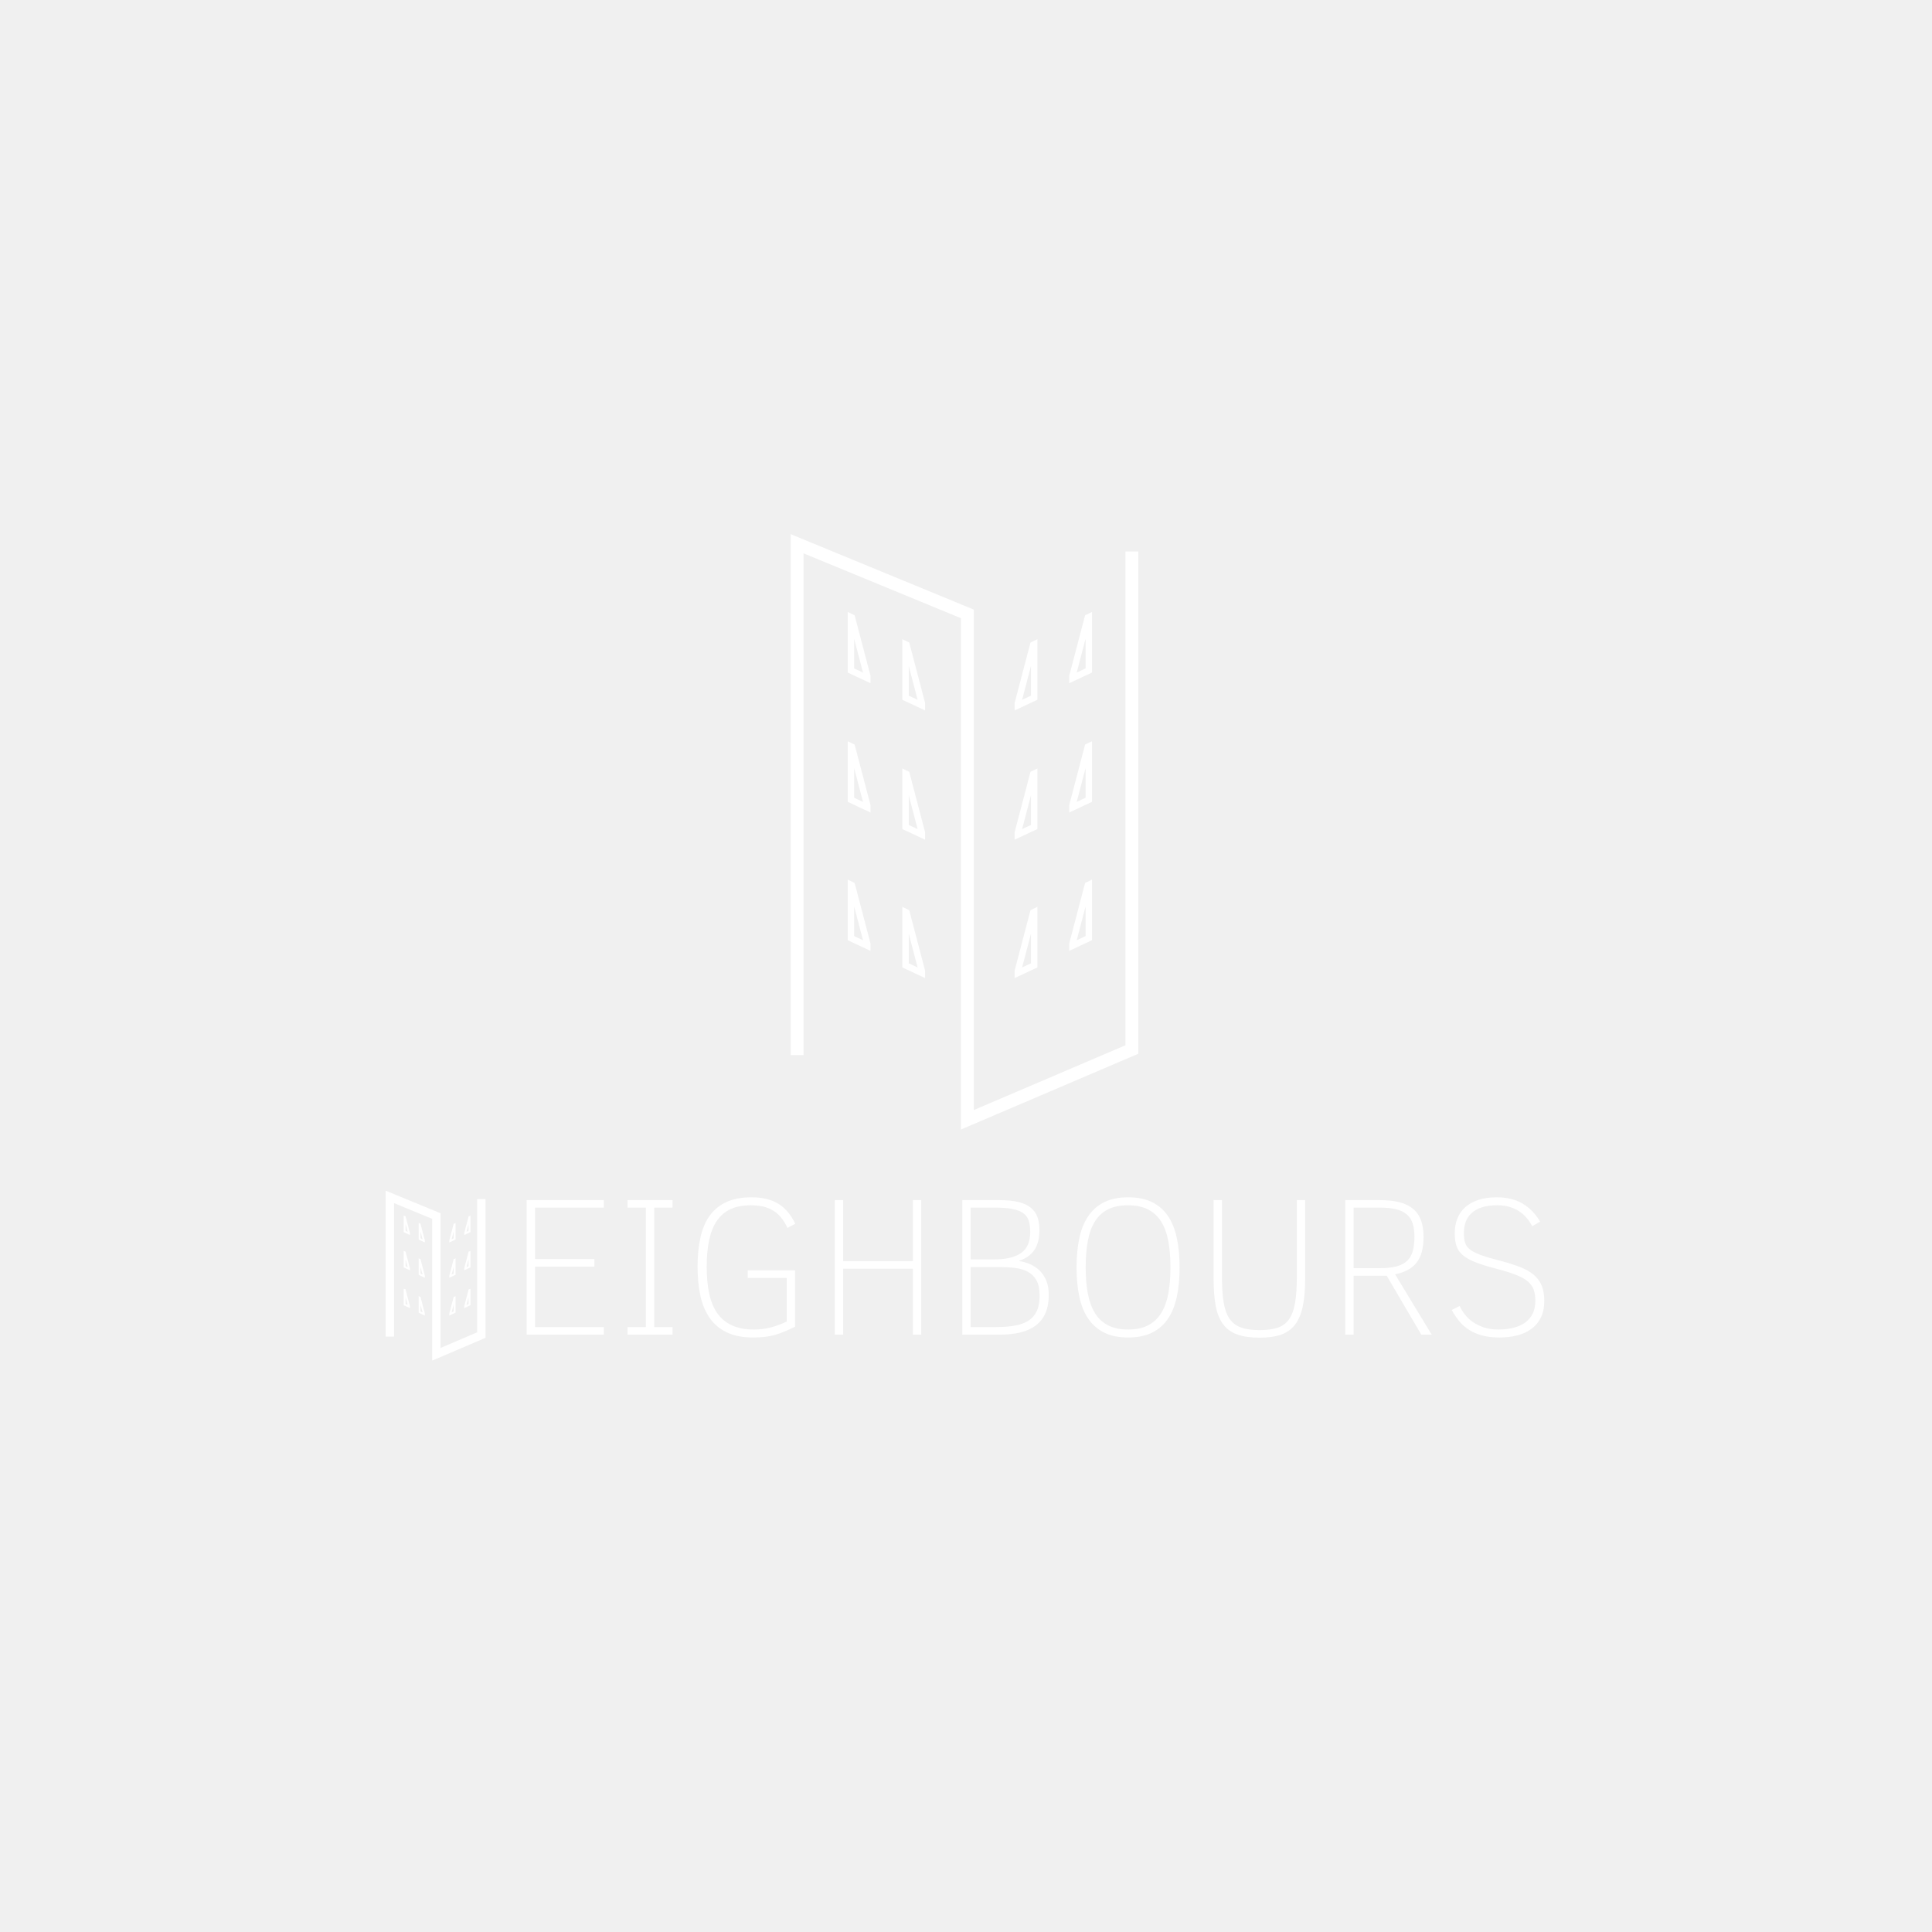
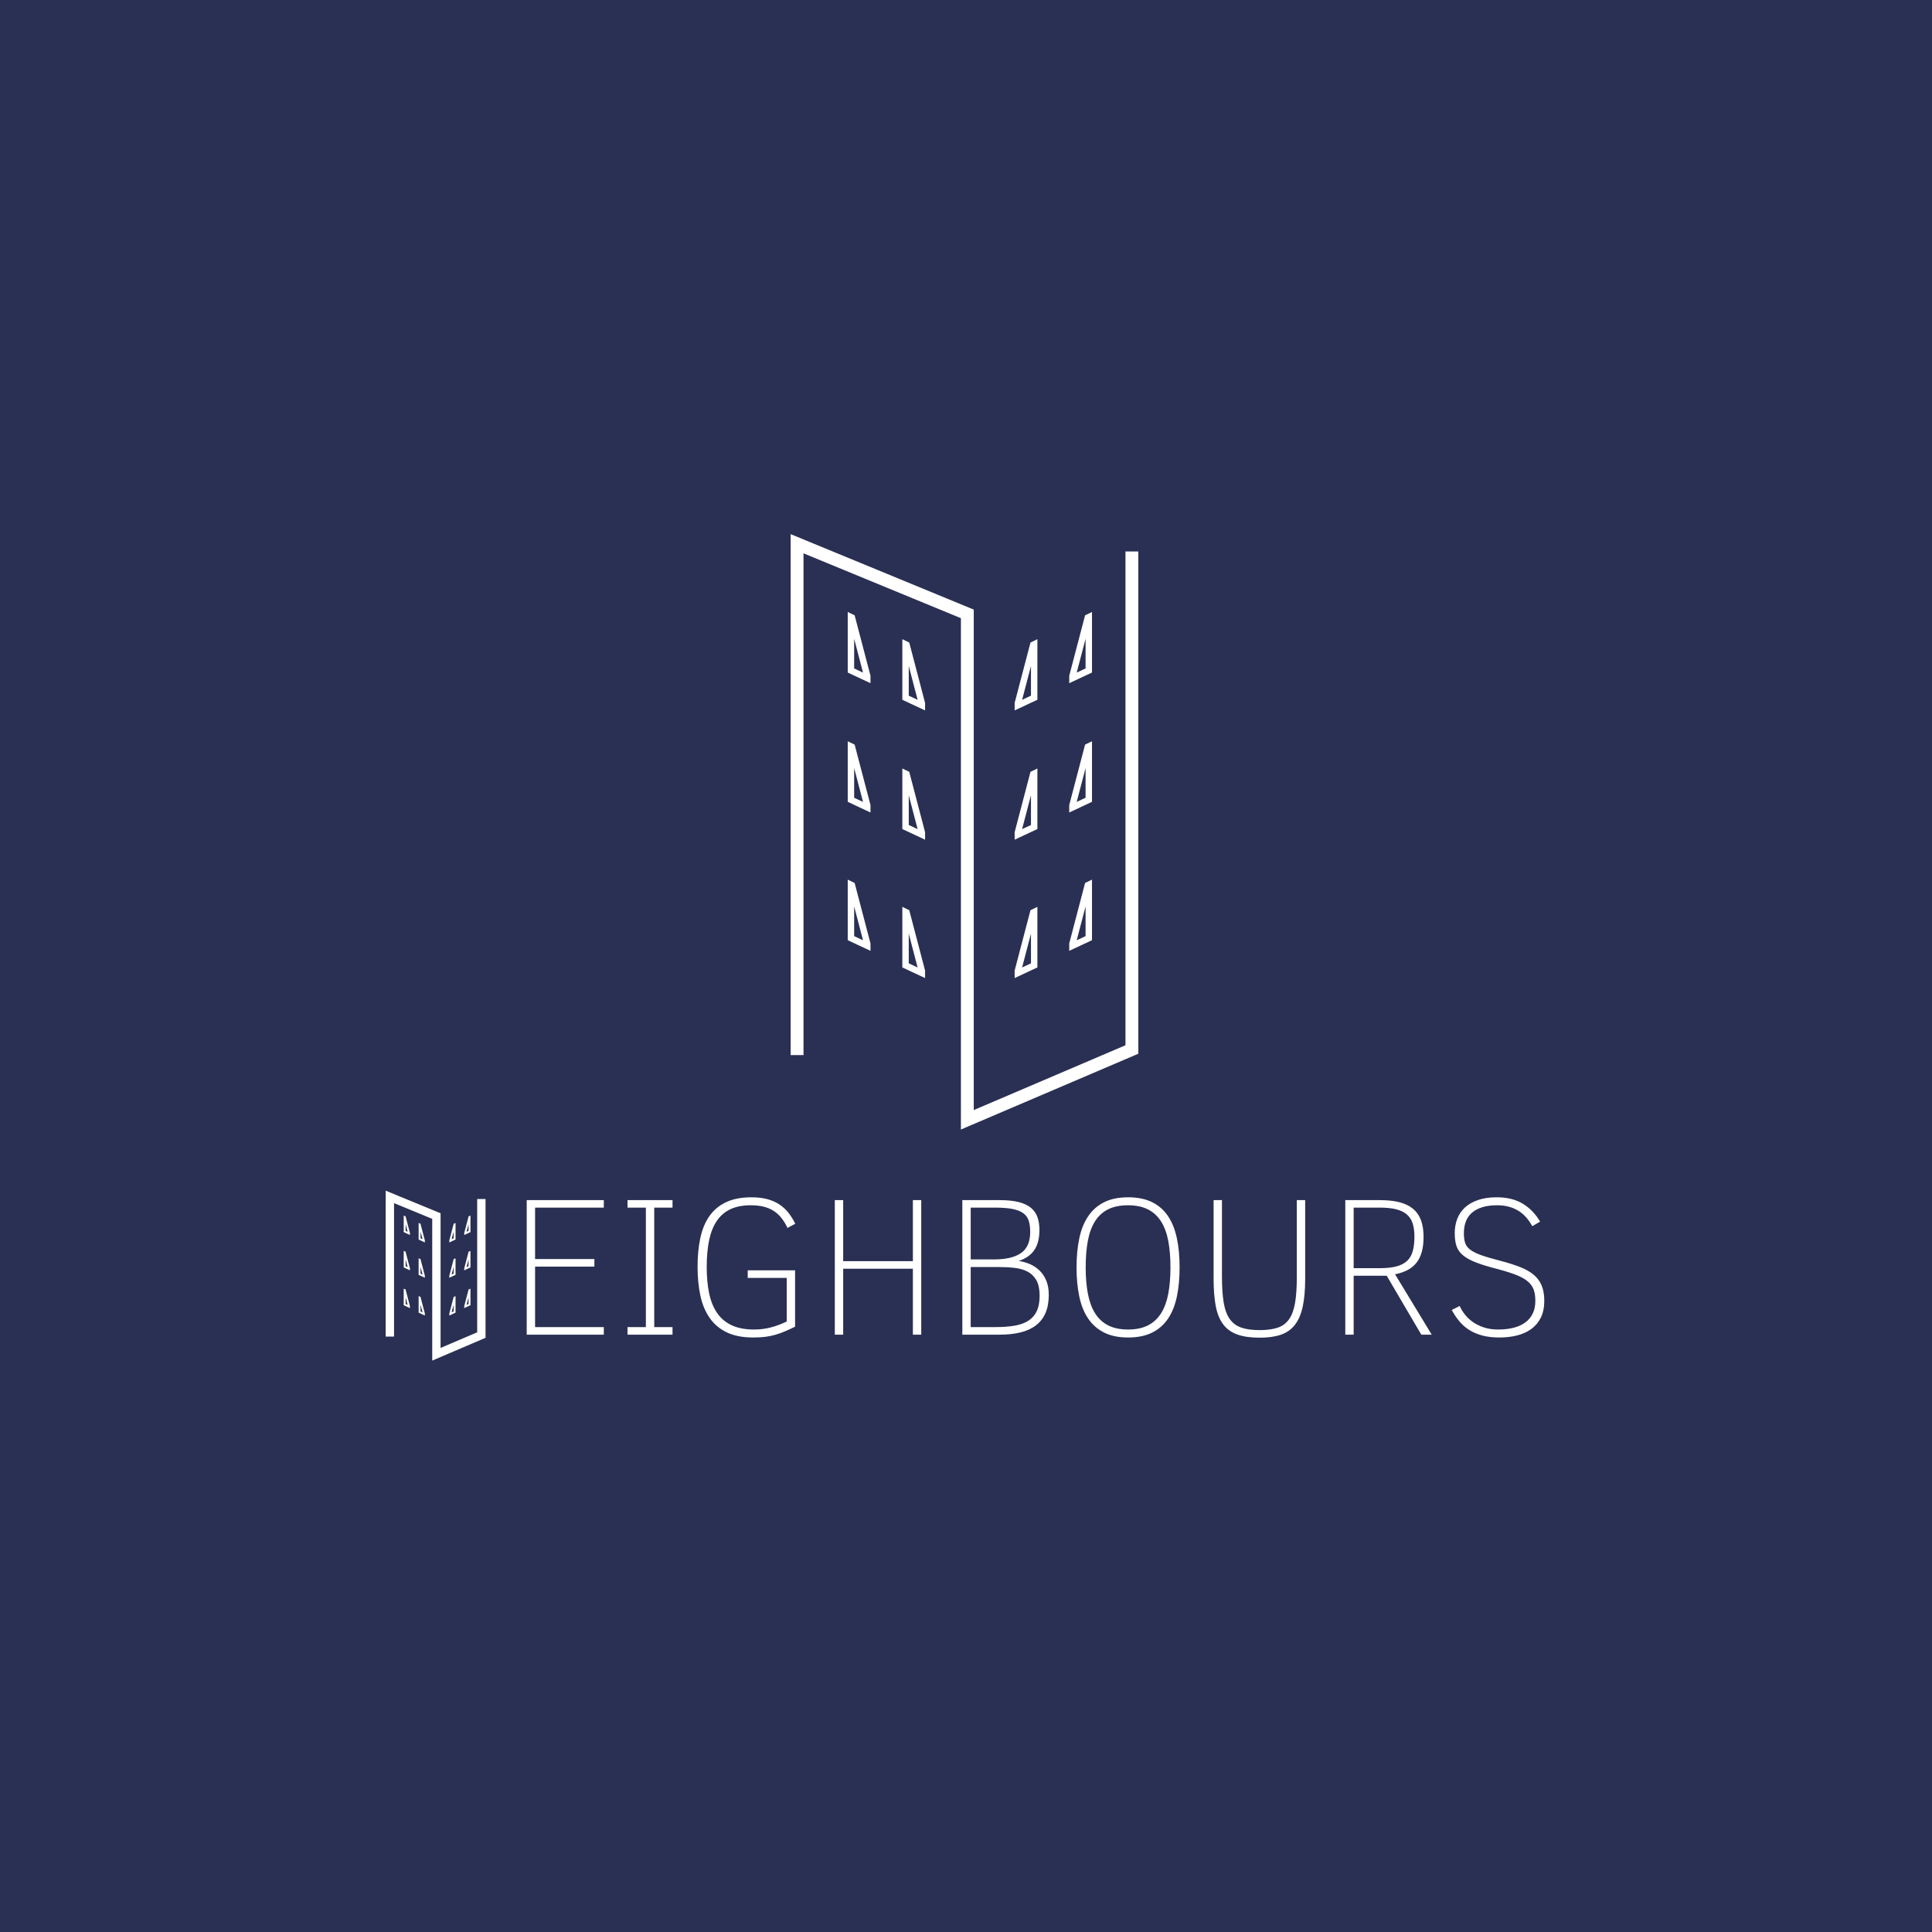
<svg xmlns="http://www.w3.org/2000/svg" width="3008" height="3008" style="background:#2a3053" viewBox="0 0 3008 3008">
-   <g fill="none" fill-rule="evenodd" transform="translate(392 846)">
-     <g transform="translate(0 898)">
-       <path fill="#FFF" d="M428.061,334 L428.061,124.508 L548.095,124.508 L548.095,136.163 L441.078,136.163 L441.078,216.236 L533.412,216.236 L533.412,228.043 L441.078,228.043 L441.078,322.193 L548.095,322.193 L548.095,334 L428.061,334 Z M655.064,334 L584.981,334 L584.981,322.193 L613.589,322.193 L613.589,136.163 L584.981,136.163 L584.981,124.508 L655.064,124.508 L655.064,136.163 L626.607,136.163 L626.607,322.193 L655.064,322.193 L655.064,334 Z M834.084,167.799 C831.157,161.643 827.903,156.345 824.321,151.905 C820.738,147.465 816.626,143.807 811.984,140.931 C807.342,138.055 802.145,135.936 796.393,134.574 C790.641,133.211 784.133,132.53 776.867,132.53 C764.556,132.53 754.061,134.548 745.383,138.585 C736.704,142.621 729.615,148.676 724.116,156.749 C718.616,164.822 714.605,174.863 712.082,186.871 C709.559,198.88 708.298,212.805 708.298,228.648 C708.298,244.088 709.584,257.862 712.158,269.972 C714.731,282.081 718.919,292.273 724.721,300.548 C730.524,308.823 738.117,315.13 747.502,319.469 C756.887,323.808 768.39,325.978 782.014,325.978 C786.454,325.978 790.742,325.725 794.88,325.221 C799.017,324.716 803.129,323.959 807.216,322.95 C811.303,321.941 815.466,320.654 819.704,319.09 C823.942,317.526 828.332,315.685 832.873,313.565 L832.873,245.602 L772.175,245.602 L772.175,233.795 L845.891,233.795 L845.891,321.588 C840.038,324.413 834.689,326.861 829.846,328.929 C825.002,330.998 820.133,332.739 815.239,334.151 C810.344,335.564 805.173,336.624 799.724,337.33 C794.274,338.036 787.967,338.39 780.803,338.39 C764.253,338.39 750.428,335.69 739.328,330.292 C728.228,324.893 719.322,317.299 712.612,307.511 C705.901,297.722 701.133,286.092 698.308,272.621 C695.482,259.149 694.069,244.29 694.069,228.043 C694.069,211.392 695.532,196.382 698.459,183.011 C701.385,169.64 706.153,158.313 712.763,149.029 C719.373,139.745 728.026,132.606 738.723,127.611 C749.419,122.616 762.538,120.118 778.078,120.118 C787.059,120.118 795.056,121.026 802.07,122.843 C809.083,124.659 815.314,127.308 820.764,130.79 C826.213,134.271 831.006,138.585 835.143,143.731 C839.281,148.878 842.964,154.731 846.193,161.29 L834.084,167.799 Z M1029.3,334 L1029.3,231.373 L920.77,231.373 L920.77,334 L907.752,334 L907.752,124.508 L920.77,124.508 L920.77,219.566 L1029.3,219.566 L1029.3,124.508 L1042.318,124.508 L1042.318,334 L1029.3,334 Z M1240.864,271.939 C1240.864,282.838 1239.199,292.197 1235.869,300.018 C1232.539,307.839 1227.619,314.272 1221.11,319.317 C1214.602,324.363 1206.579,328.071 1197.043,330.443 C1187.507,332.814 1176.482,334 1163.969,334 L1106.298,334 L1106.298,124.508 L1164.272,124.508 C1175.978,124.508 1185.791,125.492 1193.713,127.459 C1201.634,129.427 1208.017,132.379 1212.861,136.314 C1217.705,140.25 1221.161,145.119 1223.229,150.921 C1225.298,156.724 1226.333,163.409 1226.333,170.978 C1226.333,183.692 1223.785,193.96 1218.688,201.781 C1213.592,209.601 1205.393,215.429 1194.091,219.264 C1200.449,220.172 1206.453,221.887 1212.104,224.41 C1217.755,226.933 1222.725,230.339 1227.014,234.627 C1231.302,238.916 1234.683,244.138 1237.155,250.294 C1239.628,256.45 1240.864,263.665 1240.864,271.939 Z M1211.953,174.005 C1211.953,167.244 1211.196,161.467 1209.682,156.673 C1208.168,151.88 1205.368,147.97 1201.281,144.942 C1197.194,141.915 1191.569,139.695 1184.404,138.282 C1177.239,136.869 1167.955,136.163 1156.552,136.163 L1119.316,136.163 L1119.316,216.842 L1155.341,216.842 C1174.212,216.842 1188.365,213.512 1197.8,206.852 C1207.235,200.191 1211.953,189.243 1211.953,174.005 Z M1226.635,273.302 C1226.635,263.311 1224.995,255.365 1221.716,249.461 C1218.436,243.558 1213.92,239.068 1208.168,235.99 C1202.416,232.912 1195.58,230.919 1187.658,230.011 C1179.737,229.103 1171.134,228.648 1161.85,228.648 L1119.316,228.648 L1119.316,322.193 L1157.46,322.193 C1168.964,322.193 1179.03,321.462 1187.658,319.999 C1196.286,318.535 1203.476,315.937 1209.228,312.203 C1214.98,308.469 1219.319,303.449 1222.246,297.142 C1225.172,290.835 1226.635,282.888 1226.635,273.302 Z M1444.556,229.254 C1444.556,246.005 1443.144,261.117 1440.318,274.588 C1437.493,288.06 1432.926,299.513 1426.619,308.949 C1420.312,318.384 1412.063,325.65 1401.871,330.746 C1391.679,335.842 1379.166,338.39 1364.332,338.39 C1349.599,338.39 1337.136,335.816 1326.944,330.67 C1316.752,325.523 1308.477,318.233 1302.12,308.797 C1295.762,299.362 1291.171,287.909 1288.345,274.437 C1285.52,260.965 1284.107,245.904 1284.107,229.254 C1284.107,212.704 1285.52,197.694 1288.345,184.222 C1291.171,170.75 1295.762,159.272 1302.12,149.786 C1308.477,140.3 1316.752,132.984 1326.944,127.838 C1337.136,122.691 1349.599,120.118 1364.332,120.118 C1379.166,120.118 1391.679,122.666 1401.871,127.762 C1412.063,132.858 1420.312,140.124 1426.619,149.559 C1432.926,158.994 1437.493,170.448 1440.318,183.919 C1443.144,197.391 1444.556,212.503 1444.556,229.254 Z M1430.328,229.254 C1430.328,213.814 1429.193,200.091 1426.922,188.082 C1424.652,176.074 1420.918,165.957 1415.721,157.733 C1410.524,149.509 1403.713,143.252 1395.286,138.963 C1386.86,134.675 1376.542,132.53 1364.332,132.53 C1352.021,132.53 1341.677,134.624 1333.302,138.812 C1324.926,143 1318.14,149.181 1312.943,157.354 C1307.746,165.528 1304.012,175.645 1301.741,187.704 C1299.471,199.763 1298.336,213.613 1298.336,229.254 C1298.336,244.492 1299.471,258.115 1301.741,270.123 C1304.012,282.132 1307.72,292.273 1312.867,300.548 C1318.013,308.823 1324.8,315.13 1333.226,319.469 C1341.652,323.808 1352.021,325.978 1364.332,325.978 C1376.542,325.978 1386.86,323.833 1395.286,319.544 C1403.713,315.256 1410.524,308.974 1415.721,300.699 C1420.918,292.424 1424.652,282.308 1426.922,270.35 C1429.193,258.392 1430.328,244.693 1430.328,229.254 Z M1640.075,246.51 C1640.075,263.867 1638.814,278.423 1636.291,290.179 C1633.768,301.935 1629.707,311.421 1624.106,318.636 C1618.505,325.851 1611.215,330.998 1602.233,334.076 C1593.252,337.153 1582.304,338.692 1569.387,338.692 C1555.36,338.692 1543.73,337.053 1534.497,333.773 C1525.263,330.493 1517.897,325.196 1512.397,317.879 C1506.897,310.563 1503.037,301.052 1500.817,289.347 C1498.597,277.641 1497.487,263.362 1497.487,246.51 L1497.487,124.508 L1510.505,124.508 L1510.505,243.482 C1510.505,259.83 1511.413,273.377 1513.23,284.125 C1515.046,294.872 1518.199,303.399 1522.69,309.706 C1527.181,316.013 1533.185,320.453 1540.703,323.026 C1548.221,325.599 1557.681,326.886 1569.084,326.886 C1580.285,326.886 1589.619,325.65 1597.087,323.177 C1604.554,320.705 1610.508,316.315 1614.948,310.008 C1619.388,303.701 1622.517,295.225 1624.333,284.579 C1626.149,273.932 1627.058,260.436 1627.058,244.088 L1627.058,124.508 L1640.075,124.508 L1640.075,246.51 Z M1820.911,334 L1767.025,242.271 L1715.56,242.271 L1715.56,334 L1702.542,334 L1702.542,124.508 L1756.429,124.508 C1767.731,124.508 1777.62,125.542 1786.097,127.611 C1794.574,129.68 1801.663,132.984 1807.364,137.525 C1813.066,142.066 1817.329,147.97 1820.155,155.235 C1822.98,162.501 1824.393,171.331 1824.393,181.725 C1824.393,190.706 1823.485,198.476 1821.668,205.035 C1819.852,211.594 1817.102,217.22 1813.419,221.913 C1809.736,226.605 1805.119,230.414 1799.569,233.341 C1794.019,236.267 1787.51,238.487 1780.042,240.001 L1837.108,334 L1820.911,334 Z M1810.164,181.422 C1810.164,173.753 1809.307,167.067 1807.591,161.366 C1805.876,155.664 1802.949,150.947 1798.812,147.213 C1794.674,143.479 1789.15,140.704 1782.237,138.888 C1775.325,137.071 1766.621,136.163 1756.126,136.163 L1715.56,136.163 L1715.56,230.465 L1756.126,230.465 C1766.52,230.465 1775.173,229.557 1782.086,227.74 C1788.998,225.924 1794.548,223.048 1798.736,219.112 C1802.924,215.177 1805.876,210.106 1807.591,203.9 C1809.307,197.694 1810.164,190.201 1810.164,181.422 Z M2012.343,281.324 C2012.343,291.516 2010.552,300.22 2006.97,307.435 C2003.387,314.65 1998.443,320.554 1992.136,325.145 C1985.829,329.737 1978.437,333.092 1969.961,335.211 C1961.484,337.33 1952.352,338.39 1942.563,338.39 C1932.27,338.39 1923.239,337.33 1915.468,335.211 C1907.698,333.092 1900.887,330.14 1895.034,326.356 C1889.181,322.572 1884.11,318.056 1879.821,312.809 C1875.533,307.561 1871.673,301.809 1868.242,295.553 L1880.654,289.347 C1882.47,293.484 1885.018,297.722 1888.298,302.062 C1891.578,306.401 1895.664,310.336 1900.559,313.868 C1905.453,317.4 1911.205,320.301 1917.815,322.572 C1924.424,324.842 1931.967,325.978 1940.444,325.978 C1949.526,325.978 1957.649,325.044 1964.814,323.177 C1971.979,321.31 1978.059,318.51 1983.054,314.776 C1988.049,311.043 1991.858,306.401 1994.482,300.851 C1997.106,295.3 1998.418,288.792 1998.418,281.324 C1998.418,274.765 1997.61,269.089 1995.996,264.295 C1994.381,259.502 1991.404,255.213 1987.065,251.429 C1982.726,247.645 1976.772,244.239 1969.204,241.212 C1961.635,238.185 1951.948,235.107 1940.141,231.979 C1926.316,228.447 1915.065,225.016 1906.386,221.686 C1897.708,218.355 1890.871,214.622 1885.876,210.484 C1880.881,206.347 1877.475,201.529 1875.659,196.029 C1873.842,190.529 1872.934,183.844 1872.934,175.973 C1872.934,167.799 1874.271,160.281 1876.945,153.419 C1879.62,146.557 1883.656,140.679 1889.055,135.785 C1894.454,130.89 1901.24,127.056 1909.414,124.281 C1917.588,121.506 1927.225,120.118 1938.325,120.118 C1954.168,120.118 1967.564,123.373 1978.513,129.881 C1989.462,136.39 1998.569,145.75 2005.835,157.96 L1993.725,165.074 C1991.202,160.533 1988.276,156.27 1984.946,152.284 C1981.616,148.298 1977.731,144.841 1973.291,141.915 C1968.851,138.989 1963.805,136.693 1958.154,135.028 C1952.503,133.363 1946.095,132.53 1938.93,132.53 C1929.848,132.53 1922.053,133.565 1915.544,135.633 C1909.035,137.702 1903.662,140.628 1899.423,144.413 C1895.185,148.197 1892.082,152.763 1890.114,158.111 C1888.147,163.46 1887.163,169.413 1887.163,175.973 C1887.163,181.926 1887.793,186.922 1889.055,190.958 C1890.316,194.994 1892.965,198.552 1897.002,201.629 C1901.038,204.707 1906.79,207.583 1914.257,210.257 C1921.725,212.931 1931.614,215.833 1943.925,218.961 C1955.833,222.089 1966.101,225.344 1974.729,228.724 C1983.357,232.105 1990.446,236.141 1995.996,240.833 C2001.546,245.526 2005.658,251.126 2008.332,257.635 C2011.006,264.144 2012.343,272.04 2012.343,281.324 Z" />
-       <g stroke="#FFF" transform="translate(215 119)">
-         <polyline stroke-width="13" points="0 217.966 0 .5 72.44 30.341 72.44 245.501 142.456 215.605 142.456 3.786" />
-         <g stroke-width="3" transform="matrix(-1 0 0 1 54.464 28.941)">
-           <path d="M8.18,2.396 L8.192,2.382 L8.18,2.426 L8.18,2.396 Z M8.016,3.051 L1.5,27.891 L1.5,28.513 L8.18,25.387 L8.18,2.972 L8.016,3.051 Z" transform="translate(0 11.576)" />
-           <path d="M8.18,2.396 L8.192,2.382 L8.18,2.426 L8.18,2.396 Z M8.016,3.051 L1.5,27.891 L1.5,28.513 L8.18,25.387 L8.18,2.972 L8.016,3.051 Z" transform="translate(23.232)" />
-         </g>
-         <g stroke-width="3" transform="matrix(-1 0 0 1 54.464 83.93)">
-           <path d="M8.18,2.396 L8.192,2.382 L8.18,2.426 L8.18,2.396 Z M8.016,3.051 L1.5,27.891 L1.5,28.513 L8.18,25.387 L8.18,2.972 L8.016,3.051 Z" transform="translate(0 11.576)" />
-           <path d="M8.18,2.396 L8.192,2.382 L8.18,2.426 L8.18,2.396 Z M8.016,3.051 L1.5,27.891 L1.5,28.513 L8.18,25.387 L8.18,2.972 L8.016,3.051 Z" transform="translate(23.232)" />
-         </g>
-         <g stroke-width="3" transform="matrix(-1 0 0 1 54.464 142.776)">
-           <path d="M8.18,2.396 L8.192,2.382 L8.18,2.426 L8.18,2.396 Z M8.016,3.051 L1.5,27.891 L1.5,28.513 L8.18,25.387 L8.18,2.972 L8.016,3.051 Z" transform="translate(0 11.576)" />
-           <path d="M8.18,2.396 L8.192,2.382 L8.18,2.426 L8.18,2.396 Z M8.016,3.051 L1.5,27.891 L1.5,28.513 L8.18,25.387 L8.18,2.972 L8.016,3.051 Z" transform="translate(23.232)" />
-         </g>
-         <g stroke-width="3" transform="translate(92.568 28.941)">
-           <path d="M8.18,2.396 L8.192,2.382 L8.18,2.426 L8.18,2.396 Z M8.016,3.051 L1.5,27.891 L1.5,28.513 L8.18,25.387 L8.18,2.972 L8.016,3.051 Z" transform="translate(0 11.576)" />
-           <path d="M8.18,2.396 L8.192,2.382 L8.18,2.426 L8.18,2.396 Z M8.016,3.051 L1.5,27.891 L1.5,28.513 L8.18,25.387 L8.18,2.972 L8.016,3.051 Z" transform="translate(23.232)" />
-         </g>
-         <g stroke-width="3" transform="translate(92.568 83.93)">
-           <path d="M8.18,2.396 L8.192,2.382 L8.18,2.426 L8.18,2.396 Z M8.016,3.051 L1.5,27.891 L1.5,28.513 L8.18,25.387 L8.18,2.972 L8.016,3.051 Z" transform="translate(0 11.576)" />
-           <path d="M8.18,2.396 L8.192,2.382 L8.18,2.426 L8.18,2.396 Z M8.016,3.051 L1.5,27.891 L1.5,28.513 L8.18,25.387 L8.18,2.972 L8.016,3.051 Z" transform="translate(23.232)" />
-         </g>
-         <g stroke-width="3" transform="translate(92.568 142.776)">
-           <path d="M8.18,2.396 L8.192,2.382 L8.18,2.426 L8.18,2.396 Z M8.016,3.051 L1.5,27.891 L1.5,28.513 L8.18,25.387 L8.18,2.972 L8.016,3.051 Z" transform="translate(0 11.576)" />
-           <path d="M8.18,2.396 L8.192,2.382 L8.18,2.426 L8.18,2.396 Z M8.016,3.051 L1.5,27.891 L1.5,28.513 L8.18,25.387 L8.18,2.972 L8.016,3.051 Z" transform="translate(23.232)" />
+   <g fill="none" fill-rule="evenodd" transform="translate(-281 -205)">
+     <rect width="3058" height="3058" x="256" y="181" fill="#2A3053" />
+     <g transform="translate(673 1051)">
+       <g transform="translate(0 898)">
+         <path fill="#FFF" d="M428.061,334 L428.061,124.508 L548.095,124.508 L548.095,136.163 L441.078,136.163 L441.078,216.236 L533.412,216.236 L533.412,228.043 L441.078,228.043 L441.078,322.193 L548.095,322.193 L548.095,334 L428.061,334 Z M655.064,334 L584.981,334 L584.981,322.193 L613.589,322.193 L613.589,136.163 L584.981,136.163 L584.981,124.508 L655.064,124.508 L655.064,136.163 L626.607,136.163 L626.607,322.193 L655.064,322.193 L655.064,334 Z M834.084,167.799 C831.157,161.643 827.903,156.345 824.321,151.905 C820.738,147.465 816.626,143.807 811.984,140.931 C807.342,138.055 802.145,135.936 796.393,134.574 C790.641,133.211 784.133,132.53 776.867,132.53 C764.556,132.53 754.061,134.548 745.383,138.585 C736.704,142.621 729.615,148.676 724.116,156.749 C718.616,164.822 714.605,174.863 712.082,186.871 C709.559,198.88 708.298,212.805 708.298,228.648 C708.298,244.088 709.584,257.862 712.158,269.972 C714.731,282.081 718.919,292.273 724.721,300.548 C730.524,308.823 738.117,315.13 747.502,319.469 C756.887,323.808 768.39,325.978 782.014,325.978 C786.454,325.978 790.742,325.725 794.88,325.221 C799.017,324.716 803.129,323.959 807.216,322.95 C811.303,321.941 815.466,320.654 819.704,319.09 C823.942,317.526 828.332,315.685 832.873,313.565 L832.873,245.602 L772.175,245.602 L772.175,233.795 L845.891,233.795 L845.891,321.588 C840.038,324.413 834.689,326.861 829.846,328.929 C825.002,330.998 820.133,332.739 815.239,334.151 C810.344,335.564 805.173,336.624 799.724,337.33 C794.274,338.036 787.967,338.39 780.803,338.39 C764.253,338.39 750.428,335.69 739.328,330.292 C728.228,324.893 719.322,317.299 712.612,307.511 C705.901,297.722 701.133,286.092 698.308,272.621 C695.482,259.149 694.069,244.29 694.069,228.043 C694.069,211.392 695.532,196.382 698.459,183.011 C701.385,169.64 706.153,158.313 712.763,149.029 C719.373,139.745 728.026,132.606 738.723,127.611 C749.419,122.616 762.538,120.118 778.078,120.118 C787.059,120.118 795.056,121.026 802.07,122.843 C809.083,124.659 815.314,127.308 820.764,130.79 C826.213,134.271 831.006,138.585 835.143,143.731 C839.281,148.878 842.964,154.731 846.193,161.29 L834.084,167.799 Z M1029.3,334 L1029.3,231.373 L920.77,231.373 L920.77,334 L907.752,334 L907.752,124.508 L920.77,124.508 L920.77,219.566 L1029.3,219.566 L1029.3,124.508 L1042.318,124.508 L1042.318,334 L1029.3,334 Z M1240.864,271.939 C1240.864,282.838 1239.199,292.197 1235.869,300.018 C1232.539,307.839 1227.619,314.272 1221.11,319.317 C1214.602,324.363 1206.579,328.071 1197.043,330.443 C1187.507,332.814 1176.482,334 1163.969,334 L1106.298,334 L1106.298,124.508 L1164.272,124.508 C1175.978,124.508 1185.791,125.492 1193.713,127.459 C1201.634,129.427 1208.017,132.379 1212.861,136.314 C1217.705,140.25 1221.161,145.119 1223.229,150.921 C1225.298,156.724 1226.333,163.409 1226.333,170.978 C1226.333,183.692 1223.785,193.96 1218.688,201.781 C1213.592,209.601 1205.393,215.429 1194.091,219.264 C1200.449,220.172 1206.453,221.887 1212.104,224.41 C1217.755,226.933 1222.725,230.339 1227.014,234.627 C1231.302,238.916 1234.683,244.138 1237.155,250.294 C1239.628,256.45 1240.864,263.665 1240.864,271.939 Z M1211.953,174.005 C1211.953,167.244 1211.196,161.467 1209.682,156.673 C1208.168,151.88 1205.368,147.97 1201.281,144.942 C1197.194,141.915 1191.569,139.695 1184.404,138.282 C1177.239,136.869 1167.955,136.163 1156.552,136.163 L1119.316,136.163 L1119.316,216.842 L1155.341,216.842 C1174.212,216.842 1188.365,213.512 1197.8,206.852 C1207.235,200.191 1211.953,189.243 1211.953,174.005 Z M1226.635,273.302 C1226.635,263.311 1224.995,255.365 1221.716,249.461 C1218.436,243.558 1213.92,239.068 1208.168,235.99 C1202.416,232.912 1195.58,230.919 1187.658,230.011 C1179.737,229.103 1171.134,228.648 1161.85,228.648 L1119.316,228.648 L1119.316,322.193 L1157.46,322.193 C1168.964,322.193 1179.03,321.462 1187.658,319.999 C1196.286,318.535 1203.476,315.937 1209.228,312.203 C1214.98,308.469 1219.319,303.449 1222.246,297.142 C1225.172,290.835 1226.635,282.888 1226.635,273.302 Z M1444.556,229.254 C1444.556,246.005 1443.144,261.117 1440.318,274.588 C1437.493,288.06 1432.926,299.513 1426.619,308.949 C1420.312,318.384 1412.063,325.65 1401.871,330.746 C1391.679,335.842 1379.166,338.39 1364.332,338.39 C1349.599,338.39 1337.136,335.816 1326.944,330.67 C1316.752,325.523 1308.477,318.233 1302.12,308.797 C1295.762,299.362 1291.171,287.909 1288.345,274.437 C1285.52,260.965 1284.107,245.904 1284.107,229.254 C1284.107,212.704 1285.52,197.694 1288.345,184.222 C1291.171,170.75 1295.762,159.272 1302.12,149.786 C1308.477,140.3 1316.752,132.984 1326.944,127.838 C1337.136,122.691 1349.599,120.118 1364.332,120.118 C1379.166,120.118 1391.679,122.666 1401.871,127.762 C1412.063,132.858 1420.312,140.124 1426.619,149.559 C1432.926,158.994 1437.493,170.448 1440.318,183.919 C1443.144,197.391 1444.556,212.503 1444.556,229.254 Z M1430.328,229.254 C1430.328,213.814 1429.193,200.091 1426.922,188.082 C1424.652,176.074 1420.918,165.957 1415.721,157.733 C1410.524,149.509 1403.713,143.252 1395.286,138.963 C1386.86,134.675 1376.542,132.53 1364.332,132.53 C1352.021,132.53 1341.677,134.624 1333.302,138.812 C1324.926,143 1318.14,149.181 1312.943,157.354 C1307.746,165.528 1304.012,175.645 1301.741,187.704 C1299.471,199.763 1298.336,213.613 1298.336,229.254 C1298.336,244.492 1299.471,258.115 1301.741,270.123 C1304.012,282.132 1307.72,292.273 1312.867,300.548 C1318.013,308.823 1324.8,315.13 1333.226,319.469 C1341.652,323.808 1352.021,325.978 1364.332,325.978 C1376.542,325.978 1386.86,323.833 1395.286,319.544 C1403.713,315.256 1410.524,308.974 1415.721,300.699 C1420.918,292.424 1424.652,282.308 1426.922,270.35 C1429.193,258.392 1430.328,244.693 1430.328,229.254 Z M1640.075,246.51 C1640.075,263.867 1638.814,278.423 1636.291,290.179 C1633.768,301.935 1629.707,311.421 1624.106,318.636 C1618.505,325.851 1611.215,330.998 1602.233,334.076 C1593.252,337.153 1582.304,338.692 1569.387,338.692 C1555.36,338.692 1543.73,337.053 1534.497,333.773 C1525.263,330.493 1517.897,325.196 1512.397,317.879 C1506.897,310.563 1503.037,301.052 1500.817,289.347 C1498.597,277.641 1497.487,263.362 1497.487,246.51 L1497.487,124.508 L1510.505,124.508 L1510.505,243.482 C1510.505,259.83 1511.413,273.377 1513.23,284.125 C1515.046,294.872 1518.199,303.399 1522.69,309.706 C1527.181,316.013 1533.185,320.453 1540.703,323.026 C1548.221,325.599 1557.681,326.886 1569.084,326.886 C1580.285,326.886 1589.619,325.65 1597.087,323.177 C1604.554,320.705 1610.508,316.315 1614.948,310.008 C1619.388,303.701 1622.517,295.225 1624.333,284.579 C1626.149,273.932 1627.058,260.436 1627.058,244.088 L1627.058,124.508 L1640.075,124.508 L1640.075,246.51 Z M1820.911,334 L1767.025,242.271 L1715.56,242.271 L1715.56,334 L1702.542,334 L1702.542,124.508 L1756.429,124.508 C1767.731,124.508 1777.62,125.542 1786.097,127.611 C1794.574,129.68 1801.663,132.984 1807.364,137.525 C1813.066,142.066 1817.329,147.97 1820.155,155.235 C1822.98,162.501 1824.393,171.331 1824.393,181.725 C1824.393,190.706 1823.485,198.476 1821.668,205.035 C1819.852,211.594 1817.102,217.22 1813.419,221.913 C1809.736,226.605 1805.119,230.414 1799.569,233.341 C1794.019,236.267 1787.51,238.487 1780.042,240.001 L1837.108,334 L1820.911,334 Z M1810.164,181.422 C1810.164,173.753 1809.307,167.067 1807.591,161.366 C1805.876,155.664 1802.949,150.947 1798.812,147.213 C1794.674,143.479 1789.15,140.704 1782.237,138.888 C1775.325,137.071 1766.621,136.163 1756.126,136.163 L1715.56,136.163 L1715.56,230.465 L1756.126,230.465 C1766.52,230.465 1775.173,229.557 1782.086,227.74 C1788.998,225.924 1794.548,223.048 1798.736,219.112 C1802.924,215.177 1805.876,210.106 1807.591,203.9 C1809.307,197.694 1810.164,190.201 1810.164,181.422 Z M2012.343,281.324 C2012.343,291.516 2010.552,300.22 2006.97,307.435 C2003.387,314.65 1998.443,320.554 1992.136,325.145 C1985.829,329.737 1978.437,333.092 1969.961,335.211 C1961.484,337.33 1952.352,338.39 1942.563,338.39 C1932.27,338.39 1923.239,337.33 1915.468,335.211 C1907.698,333.092 1900.887,330.14 1895.034,326.356 C1889.181,322.572 1884.11,318.056 1879.821,312.809 C1875.533,307.561 1871.673,301.809 1868.242,295.553 L1880.654,289.347 C1882.47,293.484 1885.018,297.722 1888.298,302.062 C1891.578,306.401 1895.664,310.336 1900.559,313.868 C1905.453,317.4 1911.205,320.301 1917.815,322.572 C1924.424,324.842 1931.967,325.978 1940.444,325.978 C1949.526,325.978 1957.649,325.044 1964.814,323.177 C1971.979,321.31 1978.059,318.51 1983.054,314.776 C1988.049,311.043 1991.858,306.401 1994.482,300.851 C1997.106,295.3 1998.418,288.792 1998.418,281.324 C1998.418,274.765 1997.61,269.089 1995.996,264.295 C1994.381,259.502 1991.404,255.213 1987.065,251.429 C1982.726,247.645 1976.772,244.239 1969.204,241.212 C1961.635,238.185 1951.948,235.107 1940.141,231.979 C1926.316,228.447 1915.065,225.016 1906.386,221.686 C1897.708,218.355 1890.871,214.622 1885.876,210.484 C1880.881,206.347 1877.475,201.529 1875.659,196.029 C1873.842,190.529 1872.934,183.844 1872.934,175.973 C1872.934,167.799 1874.271,160.281 1876.945,153.419 C1879.62,146.557 1883.656,140.679 1889.055,135.785 C1894.454,130.89 1901.24,127.056 1909.414,124.281 C1917.588,121.506 1927.225,120.118 1938.325,120.118 C1954.168,120.118 1967.564,123.373 1978.513,129.881 C1989.462,136.39 1998.569,145.75 2005.835,157.96 L1993.725,165.074 C1991.202,160.533 1988.276,156.27 1984.946,152.284 C1981.616,148.298 1977.731,144.841 1973.291,141.915 C1968.851,138.989 1963.805,136.693 1958.154,135.028 C1952.503,133.363 1946.095,132.53 1938.93,132.53 C1929.848,132.53 1922.053,133.565 1915.544,135.633 C1909.035,137.702 1903.662,140.628 1899.423,144.413 C1895.185,148.197 1892.082,152.763 1890.114,158.111 C1888.147,163.46 1887.163,169.413 1887.163,175.973 C1887.163,181.926 1887.793,186.922 1889.055,190.958 C1890.316,194.994 1892.965,198.552 1897.002,201.629 C1901.038,204.707 1906.79,207.583 1914.257,210.257 C1921.725,212.931 1931.614,215.833 1943.925,218.961 C1955.833,222.089 1966.101,225.344 1974.729,228.724 C1983.357,232.105 1990.446,236.141 1995.996,240.833 C2001.546,245.526 2005.658,251.126 2008.332,257.635 C2011.006,264.144 2012.343,272.04 2012.343,281.324 Z" />
+         <g stroke="#FFF" transform="translate(215 119)">
+           <polyline stroke-width="13" points="0 217.966 0 .5 72.44 30.341 72.44 245.501 142.456 215.605 142.456 3.786" />
+           <g stroke-width="3" transform="matrix(-1 0 0 1 54.464 28.941)">
+             <path d="M8.18,2.396 L8.192,2.382 L8.18,2.426 L8.18,2.396 Z M8.016,3.051 L1.5,27.891 L1.5,28.513 L8.18,25.387 L8.18,2.972 L8.016,3.051 Z" transform="translate(0 11.576)" />
+             <path d="M8.18,2.396 L8.192,2.382 L8.18,2.426 L8.18,2.396 Z M8.016,3.051 L1.5,27.891 L1.5,28.513 L8.18,25.387 L8.18,2.972 L8.016,3.051 Z" transform="translate(23.232)" />
+           </g>
+           <g stroke-width="3" transform="matrix(-1 0 0 1 54.464 83.93)">
+             <path d="M8.18,2.396 L8.192,2.382 L8.18,2.426 L8.18,2.396 Z M8.016,3.051 L1.5,27.891 L1.5,28.513 L8.18,25.387 L8.18,2.972 L8.016,3.051 Z" transform="translate(0 11.576)" />
+             <path d="M8.18,2.396 L8.192,2.382 L8.18,2.426 L8.18,2.396 Z M8.016,3.051 L1.5,27.891 L1.5,28.513 L8.18,25.387 L8.18,2.972 L8.016,3.051 Z" transform="translate(23.232)" />
+           </g>
+           <g stroke-width="3" transform="matrix(-1 0 0 1 54.464 142.776)">
+             <path d="M8.18,2.396 L8.192,2.382 L8.18,2.426 L8.18,2.396 Z M8.016,3.051 L1.5,27.891 L1.5,28.513 L8.18,25.387 L8.18,2.972 L8.016,3.051 Z" transform="translate(0 11.576)" />
+             <path d="M8.18,2.396 L8.192,2.382 L8.18,2.426 L8.18,2.396 Z M8.016,3.051 L1.5,27.891 L1.5,28.513 L8.18,25.387 L8.18,2.972 L8.016,3.051 Z" transform="translate(23.232)" />
+           </g>
+           <g stroke-width="3" transform="translate(92.568 28.941)">
+             <path d="M8.18,2.396 L8.192,2.382 L8.18,2.426 L8.18,2.396 Z M8.016,3.051 L1.5,27.891 L1.5,28.513 L8.18,25.387 L8.18,2.972 L8.016,3.051 Z" transform="translate(0 11.576)" />
+             <path d="M8.18,2.396 L8.192,2.382 L8.18,2.426 L8.18,2.396 Z M8.016,3.051 L1.5,27.891 L1.5,28.513 L8.18,25.387 L8.18,2.972 L8.016,3.051 Z" transform="translate(23.232)" />
+           </g>
+           <g stroke-width="3" transform="translate(92.568 83.93)">
+             <path d="M8.18,2.396 L8.192,2.382 L8.18,2.426 L8.18,2.396 Z M8.016,3.051 L1.5,27.891 L1.5,28.513 L8.18,25.387 L8.18,2.972 L8.016,3.051 Z" transform="translate(0 11.576)" />
+             <path d="M8.18,2.396 L8.192,2.382 L8.18,2.426 L8.18,2.396 Z M8.016,3.051 L1.5,27.891 L1.5,28.513 L8.18,25.387 L8.18,2.972 L8.016,3.051 Z" transform="translate(23.232)" />
+           </g>
+           <g stroke-width="3" transform="translate(92.568 142.776)">
+             <path d="M8.18,2.396 L8.192,2.382 L8.18,2.426 L8.18,2.396 Z M8.016,3.051 L1.5,27.891 L1.5,28.513 L8.18,25.387 L8.18,2.972 L8.016,3.051 Z" transform="translate(0 11.576)" />
+             <path d="M8.18,2.396 L8.192,2.382 L8.18,2.426 L8.18,2.396 Z M8.016,3.051 L1.5,27.891 L1.5,28.513 L8.18,25.387 L8.18,2.972 L8.016,3.051 Z" transform="translate(23.232)" />
+           </g>
        </g>
      </g>
-     </g>
-     <g stroke="#FFF" transform="translate(849)">
-       <polyline stroke-width="20" points="0 796.649 0 .553 265.078 109.795 265.078 897.451 521.287 788.009 521.287 12.581" />
-       <g stroke-width="10" transform="matrix(-1 0 0 1 199.299 105.948)">
-         <path d="M28.917,9.549 L5,100.763 L5,103.872 L30.422,91.973 L30.422,8.822 L28.917,9.549 Z" transform="translate(0 42.379)" />
-         <path d="M28.917,9.549 L5,100.763 L5,103.872 L30.422,91.973 L30.422,8.822 L28.917,9.549 Z" transform="translate(85.012)" />
-       </g>
-       <g stroke-width="10" transform="matrix(-1 0 0 1 199.299 307.248)">
-         <path d="M28.917,9.549 L5,100.763 L5,103.872 L30.422,91.973 L30.422,8.822 L28.917,9.549 Z" transform="translate(0 42.379)" />
-         <path d="M28.917,9.549 L5,100.763 L5,103.872 L30.422,91.973 L30.422,8.822 L28.917,9.549 Z" transform="translate(85.012)" />
-       </g>
-       <g stroke-width="10" transform="matrix(-1 0 0 1 199.299 522.675)">
-         <path d="M28.917,9.549 L5,100.763 L5,103.872 L30.422,91.973 L30.422,8.822 L28.917,9.549 Z" transform="translate(0 42.379)" />
-         <path d="M28.917,9.549 L5,100.763 L5,103.872 L30.422,91.973 L30.422,8.822 L28.917,9.549 Z" transform="translate(85.012)" />
-       </g>
-       <g stroke-width="10" transform="translate(338.732 105.948)">
-         <path d="M28.917,9.549 L5,100.763 L5,103.872 L30.422,91.973 L30.422,8.822 L28.917,9.549 Z" transform="translate(0 42.379)" />
-         <path d="M28.917,9.549 L5,100.763 L5,103.872 L30.422,91.973 L30.422,8.822 L28.917,9.549 Z" transform="translate(85.012)" />
-       </g>
-       <g stroke-width="10" transform="translate(338.732 307.248)">
-         <path d="M28.917,9.549 L5,100.763 L5,103.872 L30.422,91.973 L30.422,8.822 L28.917,9.549 Z" transform="translate(0 42.379)" />
-         <path d="M28.917,9.549 L5,100.763 L5,103.872 L30.422,91.973 L30.422,8.822 L28.917,9.549 Z" transform="translate(85.012)" />
-       </g>
-       <g stroke-width="10" transform="translate(338.732 522.675)">
-         <path d="M28.917,9.549 L5,100.763 L5,103.872 L30.422,91.973 L30.422,8.822 L28.917,9.549 Z" transform="translate(0 42.379)" />
-         <path d="M28.917,9.549 L5,100.763 L5,103.872 L30.422,91.973 L30.422,8.822 L28.917,9.549 Z" transform="translate(85.012)" />
+       <g stroke="#FFF" transform="translate(849)">
+         <polyline stroke-width="20" points="0 796.649 0 .553 265.078 109.795 265.078 897.451 521.287 788.009 521.287 12.581" />
+         <g stroke-width="10" transform="matrix(-1 0 0 1 199.299 106.675)">
+           <path d="M28.917 51.201L5 142.415 5 145.524 30.422 133.625 30.422 50.474 28.917 51.201zM113.929 8.822L90.012 100.036 90.012 103.145 115.434 91.246 115.434 8.095 113.929 8.822zM28.917 252.501L5 343.715 5 346.825 30.422 334.925 30.422 251.775 28.917 252.501zM113.929 210.122L90.012 301.336 90.012 304.446 115.434 292.546 115.434 209.396 113.929 210.122zM28.917 467.928L5 559.142 5 562.251 30.422 550.352 30.422 467.201 28.917 467.928zM113.929 425.549L90.012 516.763 90.012 519.872 115.434 507.973 115.434 424.822 113.929 425.549z" />
+         </g>
+         <g stroke-width="10" transform="translate(338.732 106.675)">
+           <path d="M28.917 51.201L5 142.415 5 145.524 30.422 133.625 30.422 50.474 28.917 51.201zM113.929 8.822L90.012 100.036 90.012 103.145 115.434 91.246 115.434 8.095 113.929 8.822zM28.917 252.501L5 343.715 5 346.825 30.422 334.925 30.422 251.775 28.917 252.501zM113.929 210.122L90.012 301.336 90.012 304.446 115.434 292.546 115.434 209.396 113.929 210.122zM28.917 467.928L5 559.142 5 562.251 30.422 550.352 30.422 467.201 28.917 467.928zM113.929 425.549L90.012 516.763 90.012 519.872 115.434 507.973 115.434 424.822 113.929 425.549z" />
+         </g>
      </g>
    </g>
  </g>
</svg>
